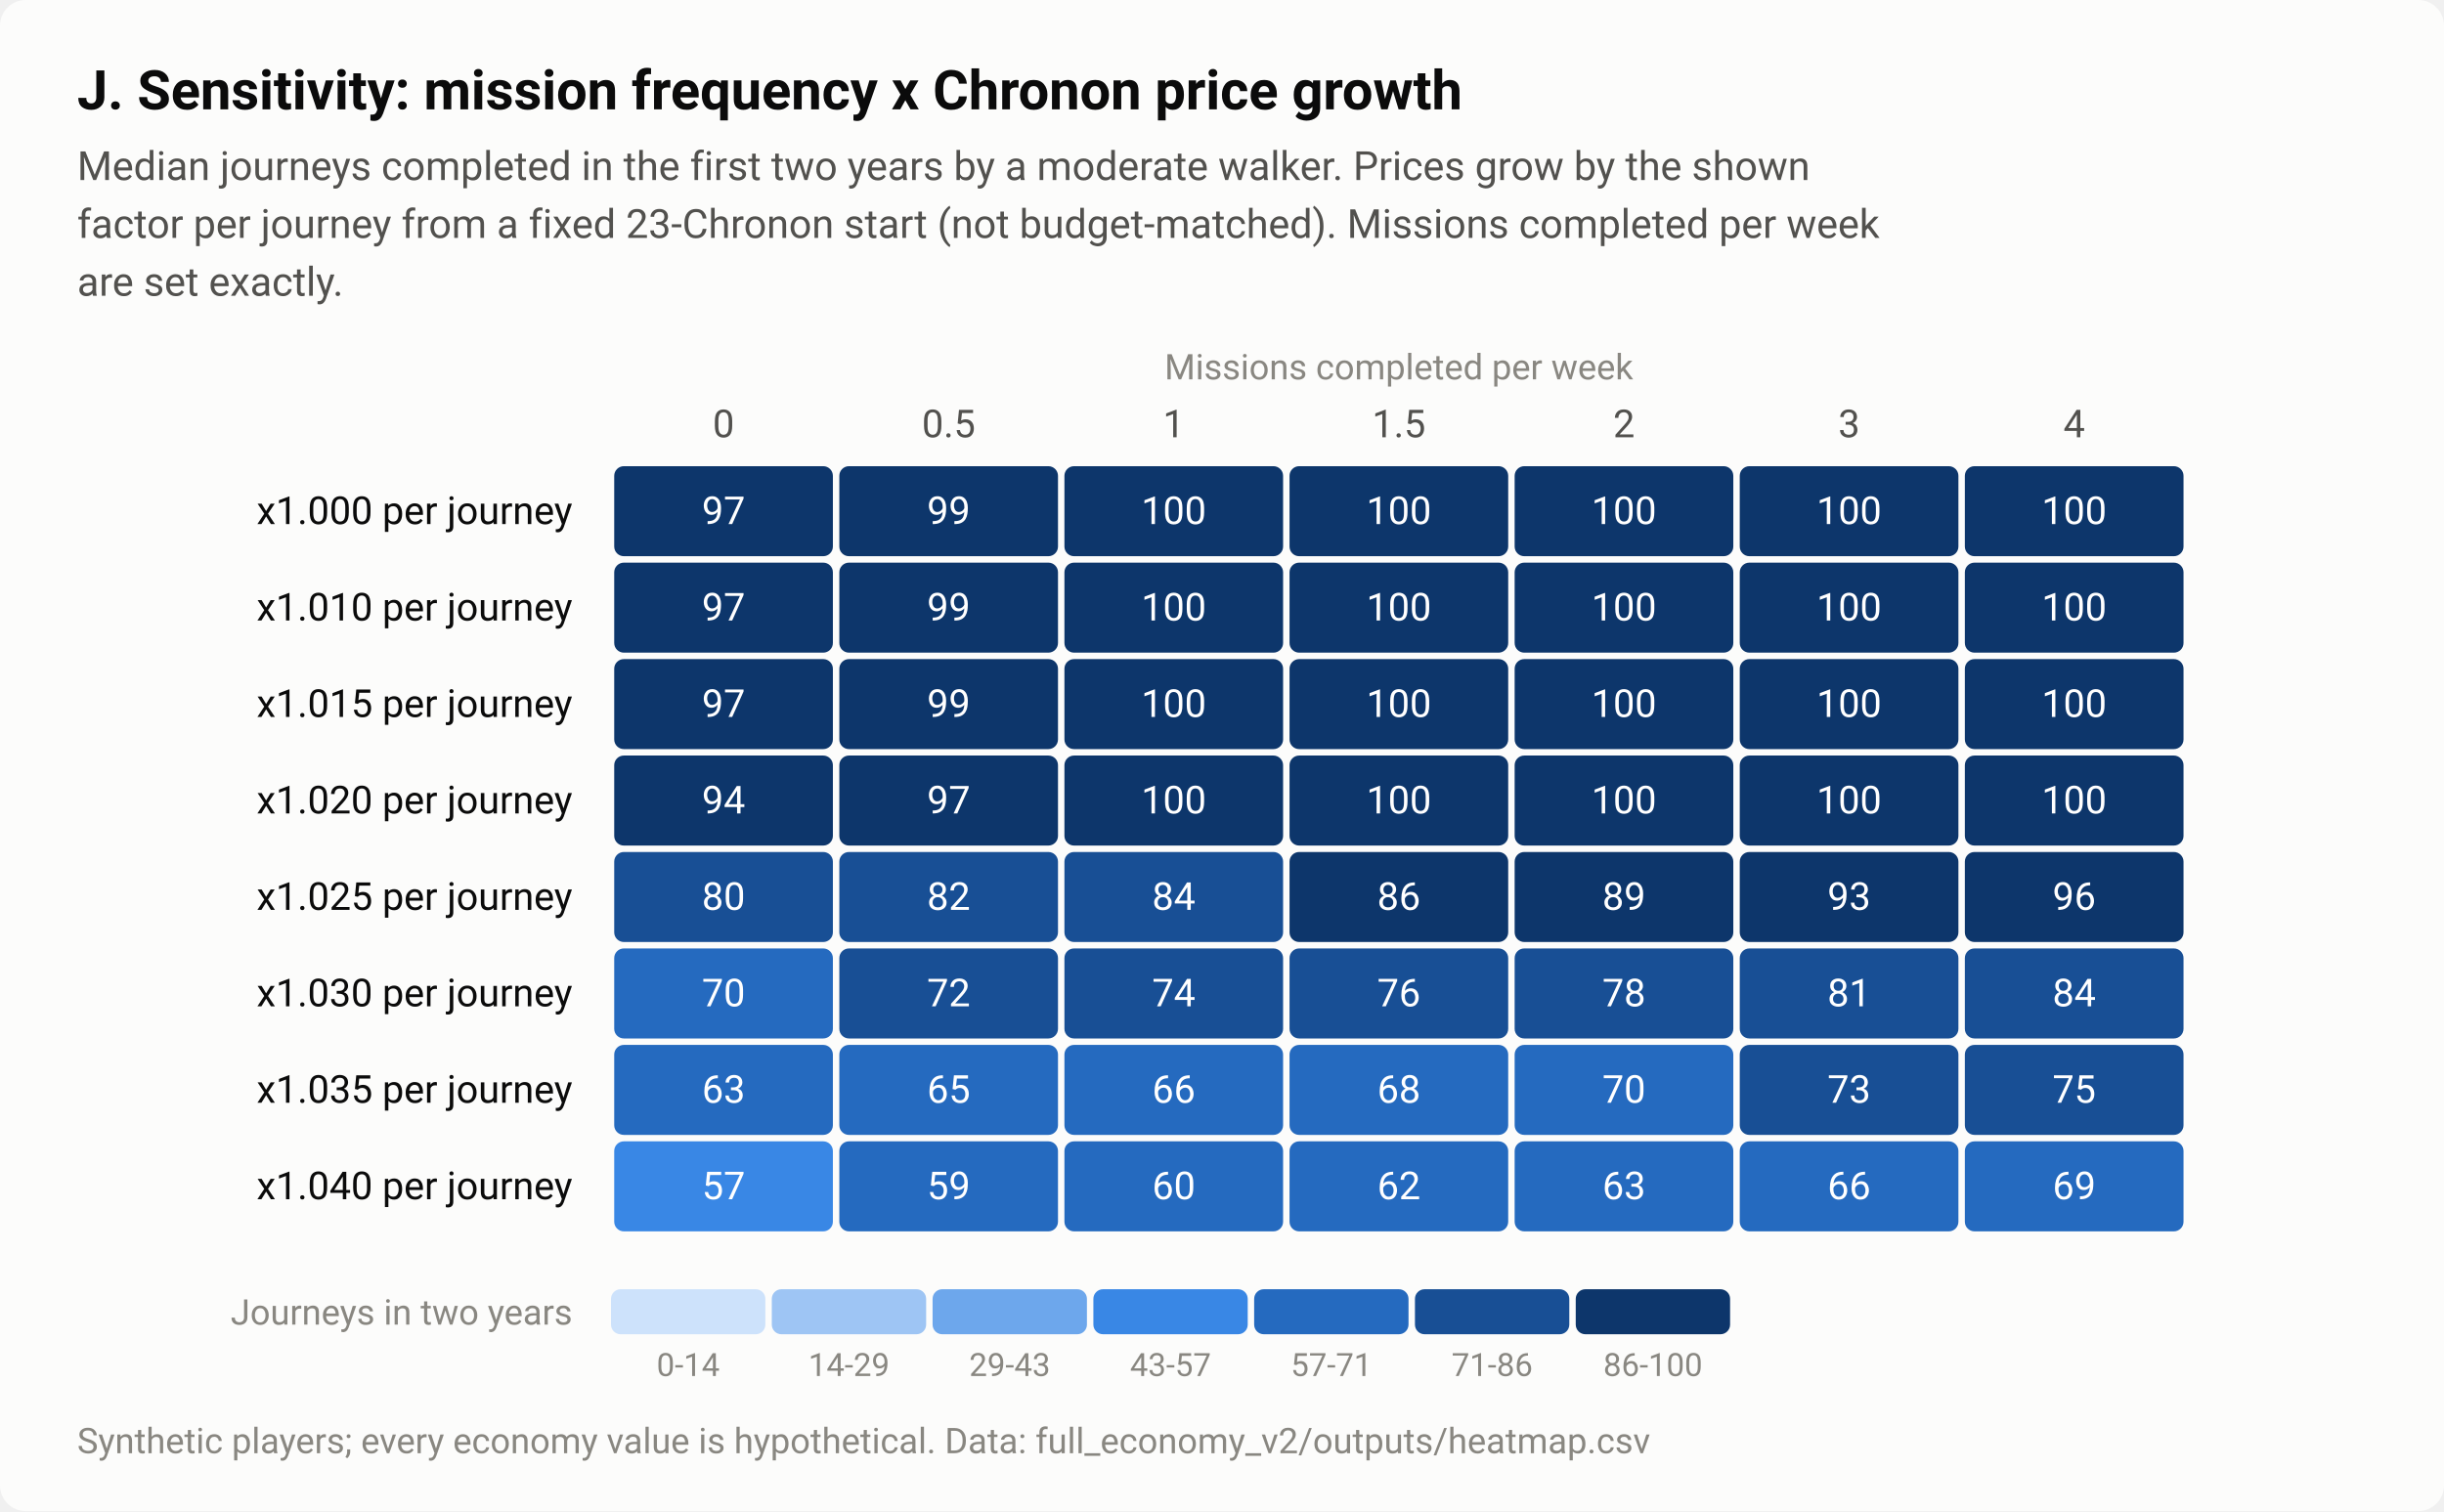
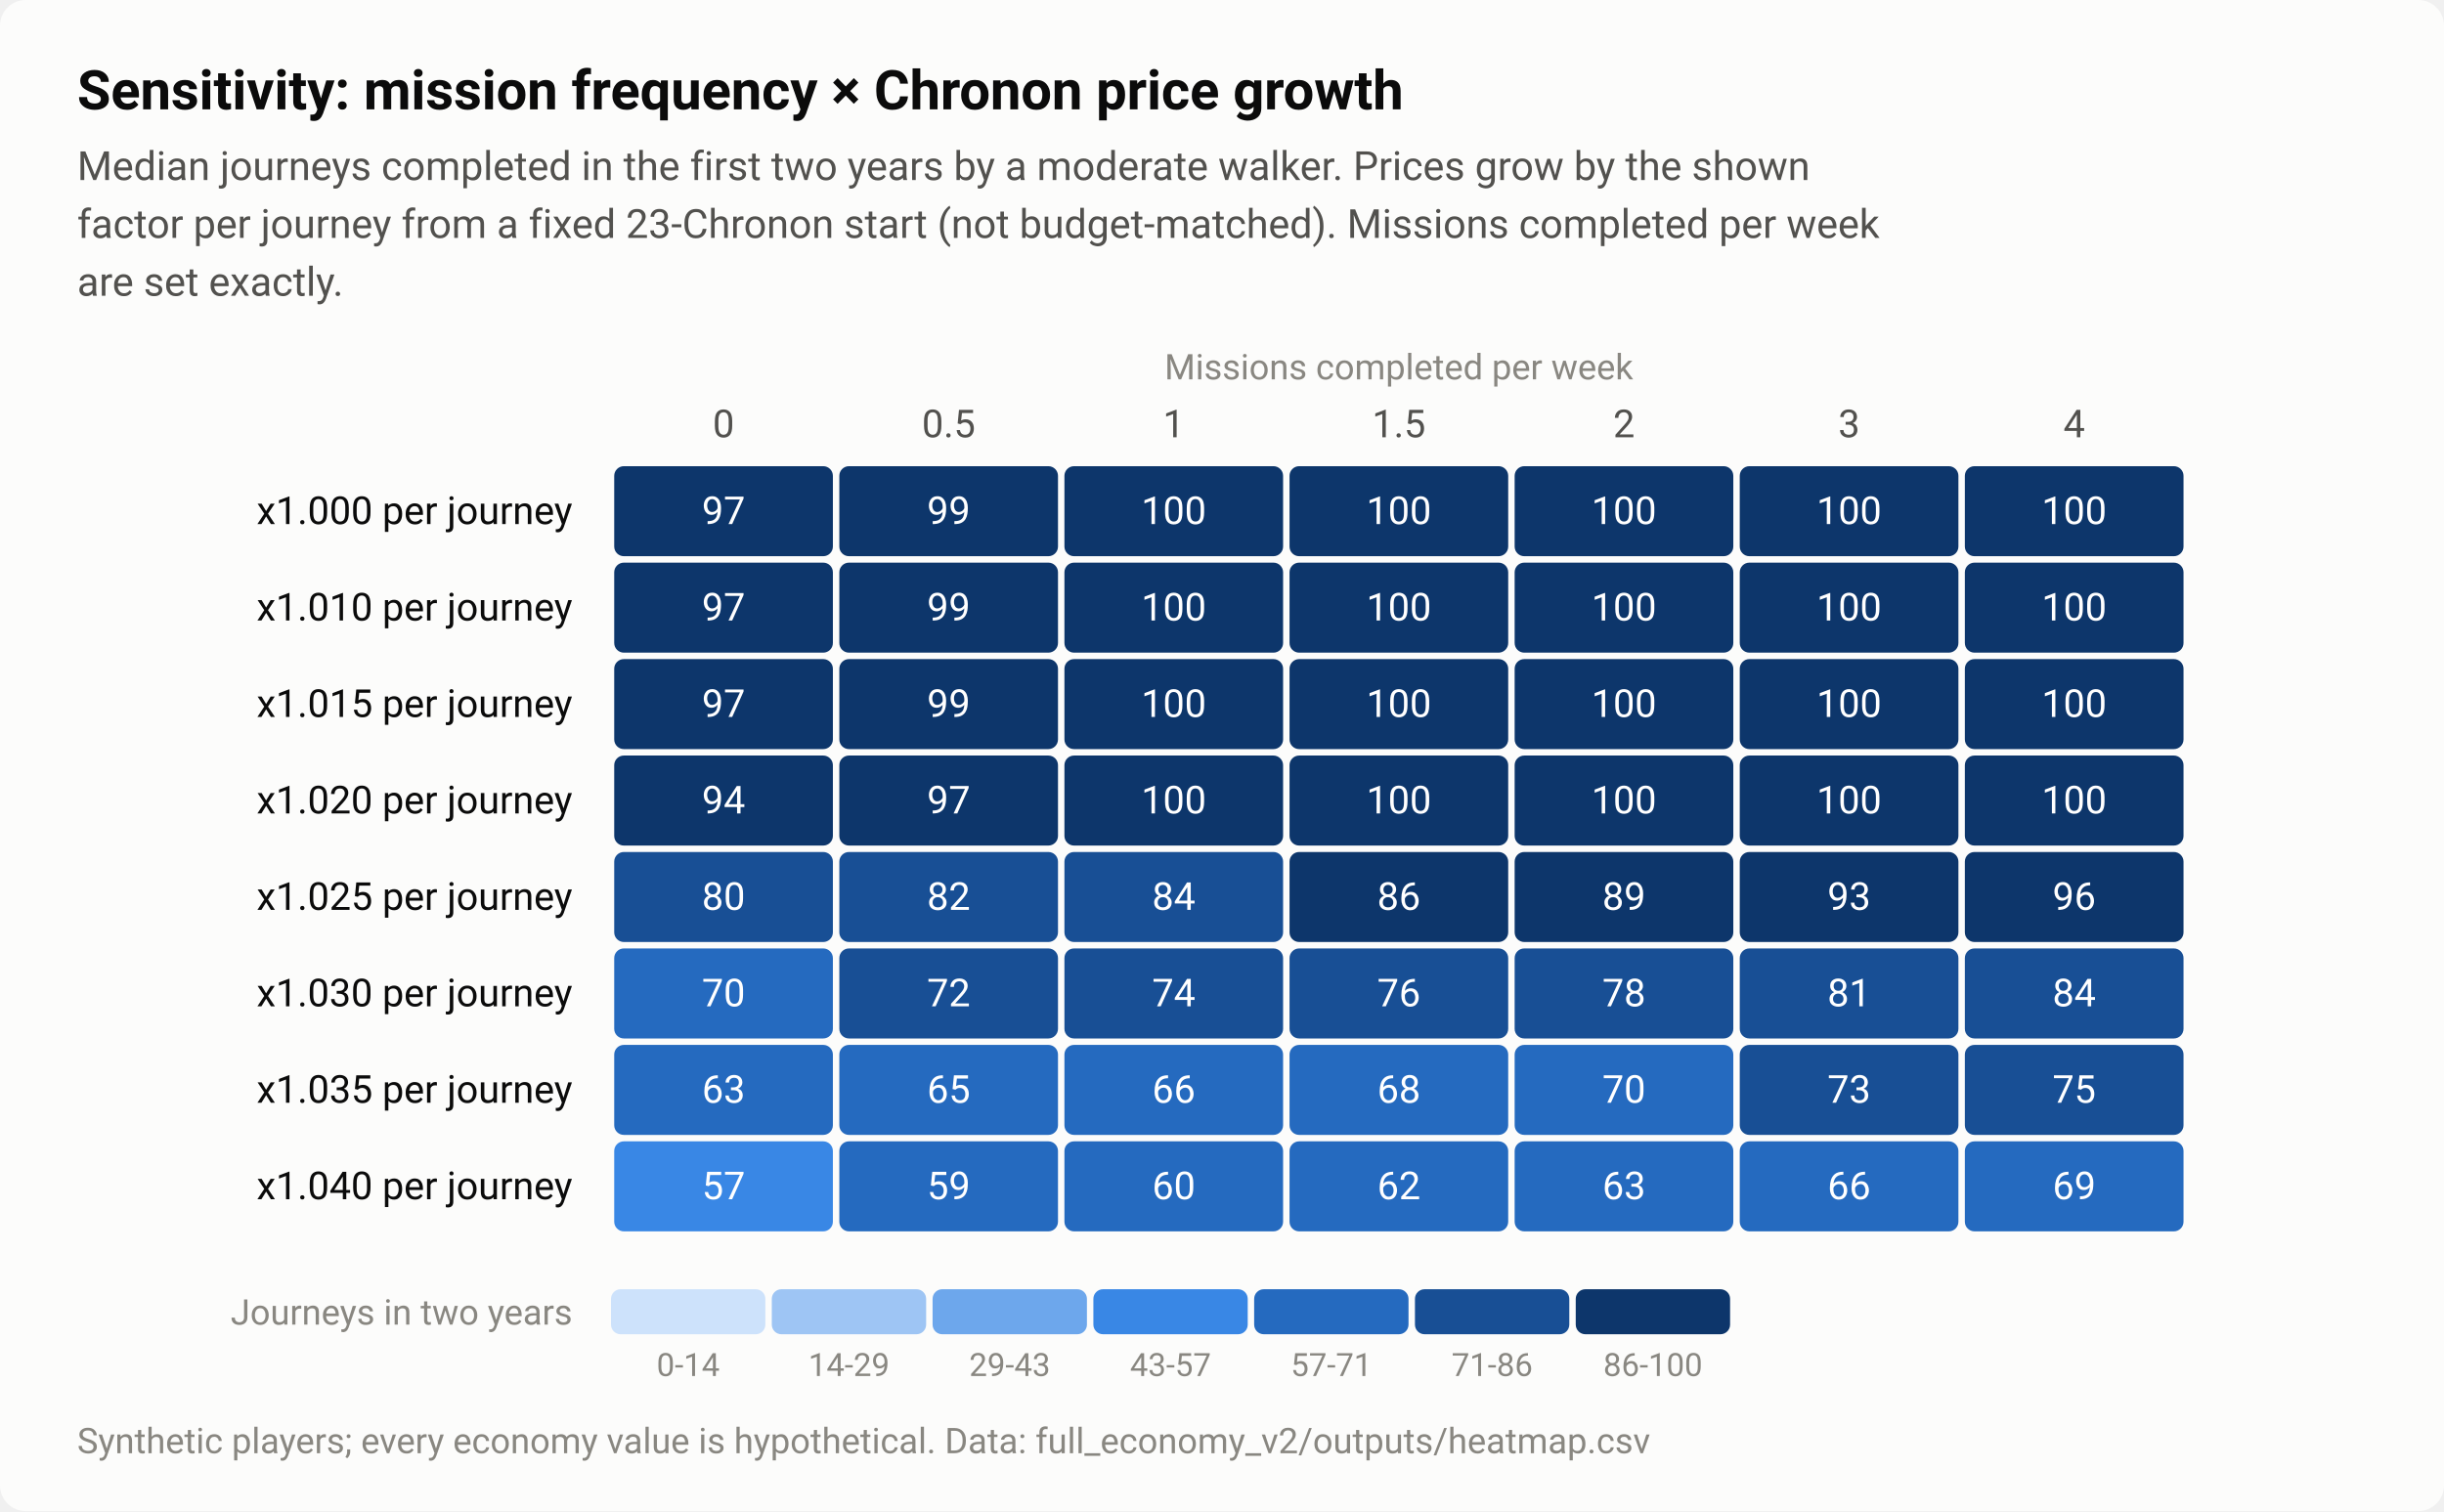
<svg xmlns="http://www.w3.org/2000/svg" viewBox="0 0 760 470" width="760" height="470" role="img" aria-labelledby="title desc">
  <style>
.bg{fill:#fcfcfb}.t1{fill:#0b0b0b}.t2{fill:#52514e}.mu{fill:#898781}.ring{stroke:#fcfcfb}
.grid{stroke:#e1e0d9;stroke-width:1}.axis{stroke:#c3c2b7;stroke-width:1}.zero{stroke:#898781;stroke-width:1}
.tw{fill:#ffffff}.tb{fill:#0b0b0b}.lp{stroke:#52514e}.fp{fill:#52514e}
.c1{fill:#2a78d6}.l1{stroke:#2a78d6}
.c2{fill:#eb6834}.l2{stroke:#eb6834}
.c3{fill:#1baf7a}.l3{stroke:#1baf7a}
.c4{fill:#eda100}.l4{stroke:#eda100}
.c5{fill:#e87ba4}.l5{stroke:#e87ba4}
.c6{fill:#008300}.l6{stroke:#008300}
.c7{fill:#6250d6}.l7{stroke:#6250d6}
.c8{fill:#e34948}.l8{stroke:#e34948}
.o1{fill:#86b6ef}.ol1{stroke:#86b6ef}
.o2{fill:#2a78d6}.ol2{stroke:#2a78d6}
.o3{fill:#104281}.ol3{stroke:#104281}
.h1{fill:#cde2fb}.ht1{fill:#0b0b0b}
.h2{fill:#9ec5f4}.ht2{fill:#0b0b0b}
.h3{fill:#6da7ec}.ht3{fill:#0b0b0b}
.h4{fill:#3987e5}.ht4{fill:#ffffff}
.h5{fill:#256abf}.ht5{fill:#ffffff}
.h6{fill:#184f95}.ht6{fill:#ffffff}
.h7{fill:#0d366b}.ht7{fill:#ffffff}
text{font-family:system-ui,-apple-system,"Segoe UI",Roboto,Helvetica,Arial,sans-serif}
@media (prefers-color-scheme: dark){
.bg{fill:#1a1a19}.t1{fill:#f0efec}.t2{fill:#c3c2b7}.ring{stroke:#1a1a19}.grid{stroke:#2c2c2a}.axis{stroke:#383835}.lp{stroke:#c3c2b7}.fp{fill:#c3c2b7}
.c1{fill:#3987e5}.l1{stroke:#3987e5}
.c2{fill:#d95926}.l2{stroke:#d95926}
.c3{fill:#199e70}.l3{stroke:#199e70}
.c4{fill:#c98500}.l4{stroke:#c98500}
.c5{fill:#d55181}.l5{stroke:#d55181}
.c6{fill:#008300}.l6{stroke:#008300}
.c7{fill:#9085e9}.l7{stroke:#9085e9}
.c8{fill:#e66767}.l8{stroke:#e66767}
.o1{fill:#256abf}.ol1{stroke:#256abf}
.o2{fill:#5598e7}.ol2{stroke:#5598e7}
.o3{fill:#9ec5f4}.ol3{stroke:#9ec5f4}
.h1{fill:#183049}.ht1{fill:#ffffff}
.h2{fill:#184f95}.ht2{fill:#ffffff}
.h3{fill:#1c5cab}.ht3{fill:#ffffff}
.h4{fill:#256abf}.ht4{fill:#ffffff}
.h5{fill:#3987e5}.ht5{fill:#ffffff}
.h6{fill:#6da7ec}.ht6{fill:#0b0b0b}
.h7{fill:#b7d3f6}.ht7{fill:#0b0b0b}}
</style>
  <rect class="bg" width="760" height="470" rx="8" />
-   <text x="24" y="34" font-size="17" class="t1" font-weight="600">J. Sensitivity: mission frequency x Chronon price growth</text>
+   <text x="24" y="34" font-size="17" class="t1" font-weight="600">Sensitivity: mission frequency × Chronon price growth</text>
  <text x="24" y="56" font-size="12.5" class="t2">Median journeys completed in the first two years by a moderate walker. Prices grow by the shown</text>
  <text x="24" y="74" font-size="12.5" class="t2">factor per journey from a fixed 23-Chronon start (not budget-matched). Missions completed per week</text>
  <text x="24" y="92" font-size="12.5" class="t2">are set exactly.</text>
  <text x="435" y="118" font-size="11" class="mu" text-anchor="middle">Missions completed per week</text>
  <text x="225" y="136" font-size="12" class="t2" text-anchor="middle">0</text>
  <text x="295" y="136" font-size="12" class="t2" text-anchor="middle">0.5</text>
  <text x="365" y="136" font-size="12" class="t2" text-anchor="middle">1</text>
  <text x="435" y="136" font-size="12" class="t2" text-anchor="middle">1.5</text>
  <text x="505" y="136" font-size="12" class="t2" text-anchor="middle">2</text>
  <text x="575" y="136" font-size="12" class="t2" text-anchor="middle">3</text>
  <text x="645" y="136" font-size="12" class="t2" text-anchor="middle">4</text>
  <text x="178" y="163" font-size="12" class="t1" text-anchor="end">x1.000 per journey</text>
  <rect class="h7" x="191" y="145" width="68" height="28" rx="3" />
  <text x="225" y="163" font-size="12" class="ht7" text-anchor="middle">97</text>
  <rect class="h7" x="261" y="145" width="68" height="28" rx="3" />
  <text x="295" y="163" font-size="12" class="ht7" text-anchor="middle">99</text>
  <rect class="h7" x="331" y="145" width="68" height="28" rx="3" />
  <text x="365" y="163" font-size="12" class="ht7" text-anchor="middle">100</text>
  <rect class="h7" x="401" y="145" width="68" height="28" rx="3" />
  <text x="435" y="163" font-size="12" class="ht7" text-anchor="middle">100</text>
  <rect class="h7" x="471" y="145" width="68" height="28" rx="3" />
  <text x="505" y="163" font-size="12" class="ht7" text-anchor="middle">100</text>
  <rect class="h7" x="541" y="145" width="68" height="28" rx="3" />
  <text x="575" y="163" font-size="12" class="ht7" text-anchor="middle">100</text>
  <rect class="h7" x="611" y="145" width="68" height="28" rx="3" />
  <text x="645" y="163" font-size="12" class="ht7" text-anchor="middle">100</text>
  <text x="178" y="193" font-size="12" class="t1" text-anchor="end">x1.010 per journey</text>
  <rect class="h7" x="191" y="175" width="68" height="28" rx="3" />
  <text x="225" y="193" font-size="12" class="ht7" text-anchor="middle">97</text>
  <rect class="h7" x="261" y="175" width="68" height="28" rx="3" />
  <text x="295" y="193" font-size="12" class="ht7" text-anchor="middle">99</text>
  <rect class="h7" x="331" y="175" width="68" height="28" rx="3" />
  <text x="365" y="193" font-size="12" class="ht7" text-anchor="middle">100</text>
  <rect class="h7" x="401" y="175" width="68" height="28" rx="3" />
  <text x="435" y="193" font-size="12" class="ht7" text-anchor="middle">100</text>
  <rect class="h7" x="471" y="175" width="68" height="28" rx="3" />
  <text x="505" y="193" font-size="12" class="ht7" text-anchor="middle">100</text>
  <rect class="h7" x="541" y="175" width="68" height="28" rx="3" />
  <text x="575" y="193" font-size="12" class="ht7" text-anchor="middle">100</text>
  <rect class="h7" x="611" y="175" width="68" height="28" rx="3" />
  <text x="645" y="193" font-size="12" class="ht7" text-anchor="middle">100</text>
  <text x="178" y="223" font-size="12" class="t1" text-anchor="end">x1.015 per journey</text>
  <rect class="h7" x="191" y="205" width="68" height="28" rx="3" />
  <text x="225" y="223" font-size="12" class="ht7" text-anchor="middle">97</text>
  <rect class="h7" x="261" y="205" width="68" height="28" rx="3" />
  <text x="295" y="223" font-size="12" class="ht7" text-anchor="middle">99</text>
  <rect class="h7" x="331" y="205" width="68" height="28" rx="3" />
  <text x="365" y="223" font-size="12" class="ht7" text-anchor="middle">100</text>
  <rect class="h7" x="401" y="205" width="68" height="28" rx="3" />
  <text x="435" y="223" font-size="12" class="ht7" text-anchor="middle">100</text>
  <rect class="h7" x="471" y="205" width="68" height="28" rx="3" />
  <text x="505" y="223" font-size="12" class="ht7" text-anchor="middle">100</text>
  <rect class="h7" x="541" y="205" width="68" height="28" rx="3" />
  <text x="575" y="223" font-size="12" class="ht7" text-anchor="middle">100</text>
  <rect class="h7" x="611" y="205" width="68" height="28" rx="3" />
  <text x="645" y="223" font-size="12" class="ht7" text-anchor="middle">100</text>
  <text x="178" y="253" font-size="12" class="t1" text-anchor="end">x1.020 per journey</text>
  <rect class="h7" x="191" y="235" width="68" height="28" rx="3" />
  <text x="225" y="253" font-size="12" class="ht7" text-anchor="middle">94</text>
  <rect class="h7" x="261" y="235" width="68" height="28" rx="3" />
  <text x="295" y="253" font-size="12" class="ht7" text-anchor="middle">97</text>
  <rect class="h7" x="331" y="235" width="68" height="28" rx="3" />
  <text x="365" y="253" font-size="12" class="ht7" text-anchor="middle">100</text>
  <rect class="h7" x="401" y="235" width="68" height="28" rx="3" />
  <text x="435" y="253" font-size="12" class="ht7" text-anchor="middle">100</text>
  <rect class="h7" x="471" y="235" width="68" height="28" rx="3" />
  <text x="505" y="253" font-size="12" class="ht7" text-anchor="middle">100</text>
  <rect class="h7" x="541" y="235" width="68" height="28" rx="3" />
  <text x="575" y="253" font-size="12" class="ht7" text-anchor="middle">100</text>
  <rect class="h7" x="611" y="235" width="68" height="28" rx="3" />
  <text x="645" y="253" font-size="12" class="ht7" text-anchor="middle">100</text>
  <text x="178" y="283" font-size="12" class="t1" text-anchor="end">x1.025 per journey</text>
  <rect class="h6" x="191" y="265" width="68" height="28" rx="3" />
  <text x="225" y="283" font-size="12" class="ht6" text-anchor="middle">80</text>
  <rect class="h6" x="261" y="265" width="68" height="28" rx="3" />
  <text x="295" y="283" font-size="12" class="ht6" text-anchor="middle">82</text>
  <rect class="h6" x="331" y="265" width="68" height="28" rx="3" />
  <text x="365" y="283" font-size="12" class="ht6" text-anchor="middle">84</text>
  <rect class="h7" x="401" y="265" width="68" height="28" rx="3" />
  <text x="435" y="283" font-size="12" class="ht7" text-anchor="middle">86</text>
  <rect class="h7" x="471" y="265" width="68" height="28" rx="3" />
  <text x="505" y="283" font-size="12" class="ht7" text-anchor="middle">89</text>
  <rect class="h7" x="541" y="265" width="68" height="28" rx="3" />
  <text x="575" y="283" font-size="12" class="ht7" text-anchor="middle">93</text>
  <rect class="h7" x="611" y="265" width="68" height="28" rx="3" />
  <text x="645" y="283" font-size="12" class="ht7" text-anchor="middle">96</text>
  <text x="178" y="313" font-size="12" class="t1" text-anchor="end">x1.030 per journey</text>
  <rect class="h5" x="191" y="295" width="68" height="28" rx="3" />
  <text x="225" y="313" font-size="12" class="ht5" text-anchor="middle">70</text>
  <rect class="h6" x="261" y="295" width="68" height="28" rx="3" />
  <text x="295" y="313" font-size="12" class="ht6" text-anchor="middle">72</text>
  <rect class="h6" x="331" y="295" width="68" height="28" rx="3" />
  <text x="365" y="313" font-size="12" class="ht6" text-anchor="middle">74</text>
  <rect class="h6" x="401" y="295" width="68" height="28" rx="3" />
  <text x="435" y="313" font-size="12" class="ht6" text-anchor="middle">76</text>
  <rect class="h6" x="471" y="295" width="68" height="28" rx="3" />
  <text x="505" y="313" font-size="12" class="ht6" text-anchor="middle">78</text>
  <rect class="h6" x="541" y="295" width="68" height="28" rx="3" />
  <text x="575" y="313" font-size="12" class="ht6" text-anchor="middle">81</text>
  <rect class="h6" x="611" y="295" width="68" height="28" rx="3" />
  <text x="645" y="313" font-size="12" class="ht6" text-anchor="middle">84</text>
  <text x="178" y="343" font-size="12" class="t1" text-anchor="end">x1.035 per journey</text>
  <rect class="h5" x="191" y="325" width="68" height="28" rx="3" />
  <text x="225" y="343" font-size="12" class="ht5" text-anchor="middle">63</text>
  <rect class="h5" x="261" y="325" width="68" height="28" rx="3" />
  <text x="295" y="343" font-size="12" class="ht5" text-anchor="middle">65</text>
  <rect class="h5" x="331" y="325" width="68" height="28" rx="3" />
  <text x="365" y="343" font-size="12" class="ht5" text-anchor="middle">66</text>
  <rect class="h5" x="401" y="325" width="68" height="28" rx="3" />
  <text x="435" y="343" font-size="12" class="ht5" text-anchor="middle">68</text>
  <rect class="h5" x="471" y="325" width="68" height="28" rx="3" />
  <text x="505" y="343" font-size="12" class="ht5" text-anchor="middle">70</text>
  <rect class="h6" x="541" y="325" width="68" height="28" rx="3" />
  <text x="575" y="343" font-size="12" class="ht6" text-anchor="middle">73</text>
  <rect class="h6" x="611" y="325" width="68" height="28" rx="3" />
  <text x="645" y="343" font-size="12" class="ht6" text-anchor="middle">75</text>
  <text x="178" y="373" font-size="12" class="t1" text-anchor="end">x1.040 per journey</text>
  <rect class="h4" x="191" y="355" width="68" height="28" rx="3" />
  <text x="225" y="373" font-size="12" class="ht4" text-anchor="middle">57</text>
  <rect class="h5" x="261" y="355" width="68" height="28" rx="3" />
  <text x="295" y="373" font-size="12" class="ht5" text-anchor="middle">59</text>
  <rect class="h5" x="331" y="355" width="68" height="28" rx="3" />
  <text x="365" y="373" font-size="12" class="ht5" text-anchor="middle">60</text>
  <rect class="h5" x="401" y="355" width="68" height="28" rx="3" />
  <text x="435" y="373" font-size="12" class="ht5" text-anchor="middle">62</text>
  <rect class="h5" x="471" y="355" width="68" height="28" rx="3" />
  <text x="505" y="373" font-size="12" class="ht5" text-anchor="middle">63</text>
  <rect class="h5" x="541" y="355" width="68" height="28" rx="3" />
  <text x="575" y="373" font-size="12" class="ht5" text-anchor="middle">66</text>
  <rect class="h5" x="611" y="355" width="68" height="28" rx="3" />
  <text x="645" y="373" font-size="12" class="ht5" text-anchor="middle">69</text>
  <text x="178" y="412" font-size="11" class="mu" text-anchor="end">Journeys in two years</text>
  <rect class="h1" x="190" y="401" width="48" height="14" rx="3" />
  <text x="214" y="428" font-size="10" class="mu" text-anchor="middle">0-14</text>
  <rect class="h2" x="240" y="401" width="48" height="14" rx="3" />
  <text x="264" y="428" font-size="10" class="mu" text-anchor="middle">14-29</text>
  <rect class="h3" x="290" y="401" width="48" height="14" rx="3" />
  <text x="314" y="428" font-size="10" class="mu" text-anchor="middle">29-43</text>
  <rect class="h4" x="340" y="401" width="48" height="14" rx="3" />
  <text x="364" y="428" font-size="10" class="mu" text-anchor="middle">43-57</text>
  <rect class="h5" x="390" y="401" width="48" height="14" rx="3" />
  <text x="414" y="428" font-size="10" class="mu" text-anchor="middle">57-71</text>
  <rect class="h6" x="440" y="401" width="48" height="14" rx="3" />
  <text x="464" y="428" font-size="10" class="mu" text-anchor="middle">71-86</text>
  <rect class="h7" x="490" y="401" width="48" height="14" rx="3" />
  <text x="514" y="428" font-size="10" class="mu" text-anchor="middle">86-100</text>
  <text x="24" y="452" font-size="11" class="mu">Synthetic players; every economy value is hypothetical. Data: full_economy_v2/outputs/heatmap.csv</text>
</svg>
